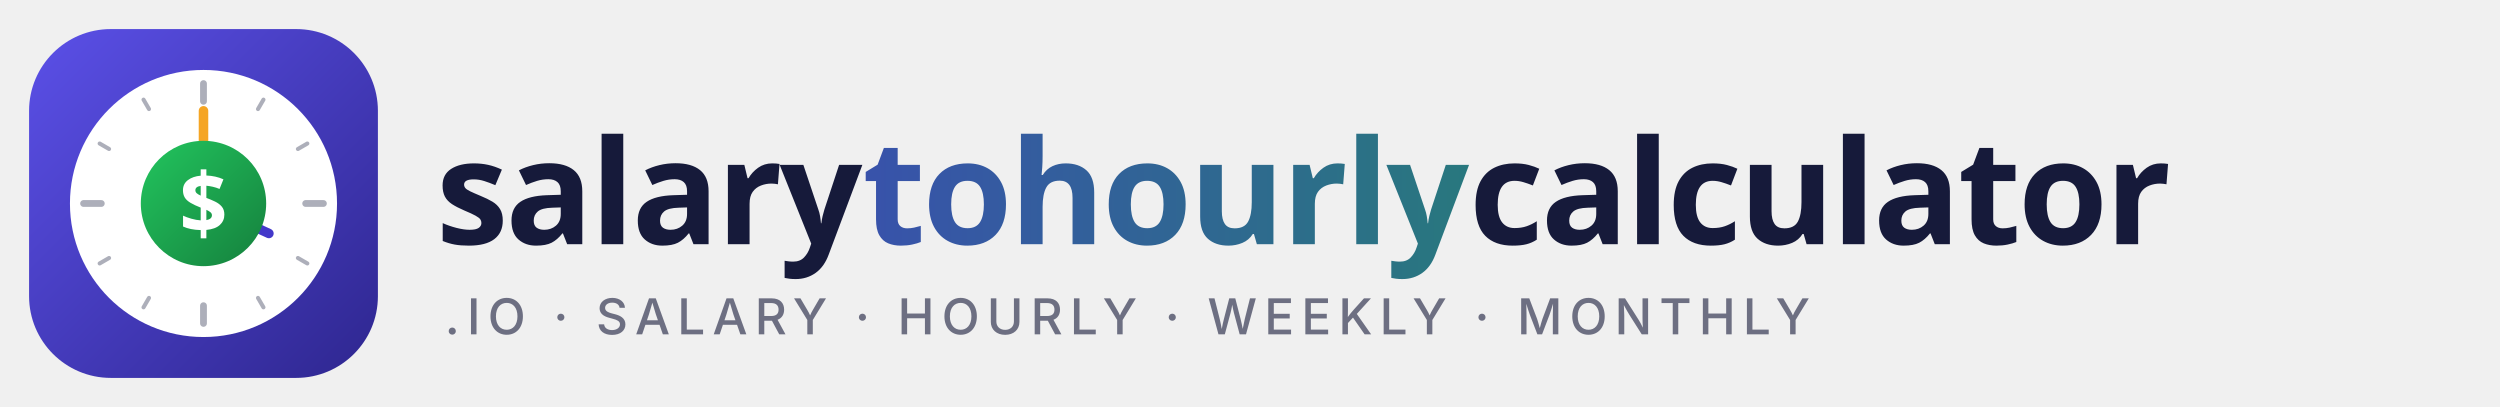
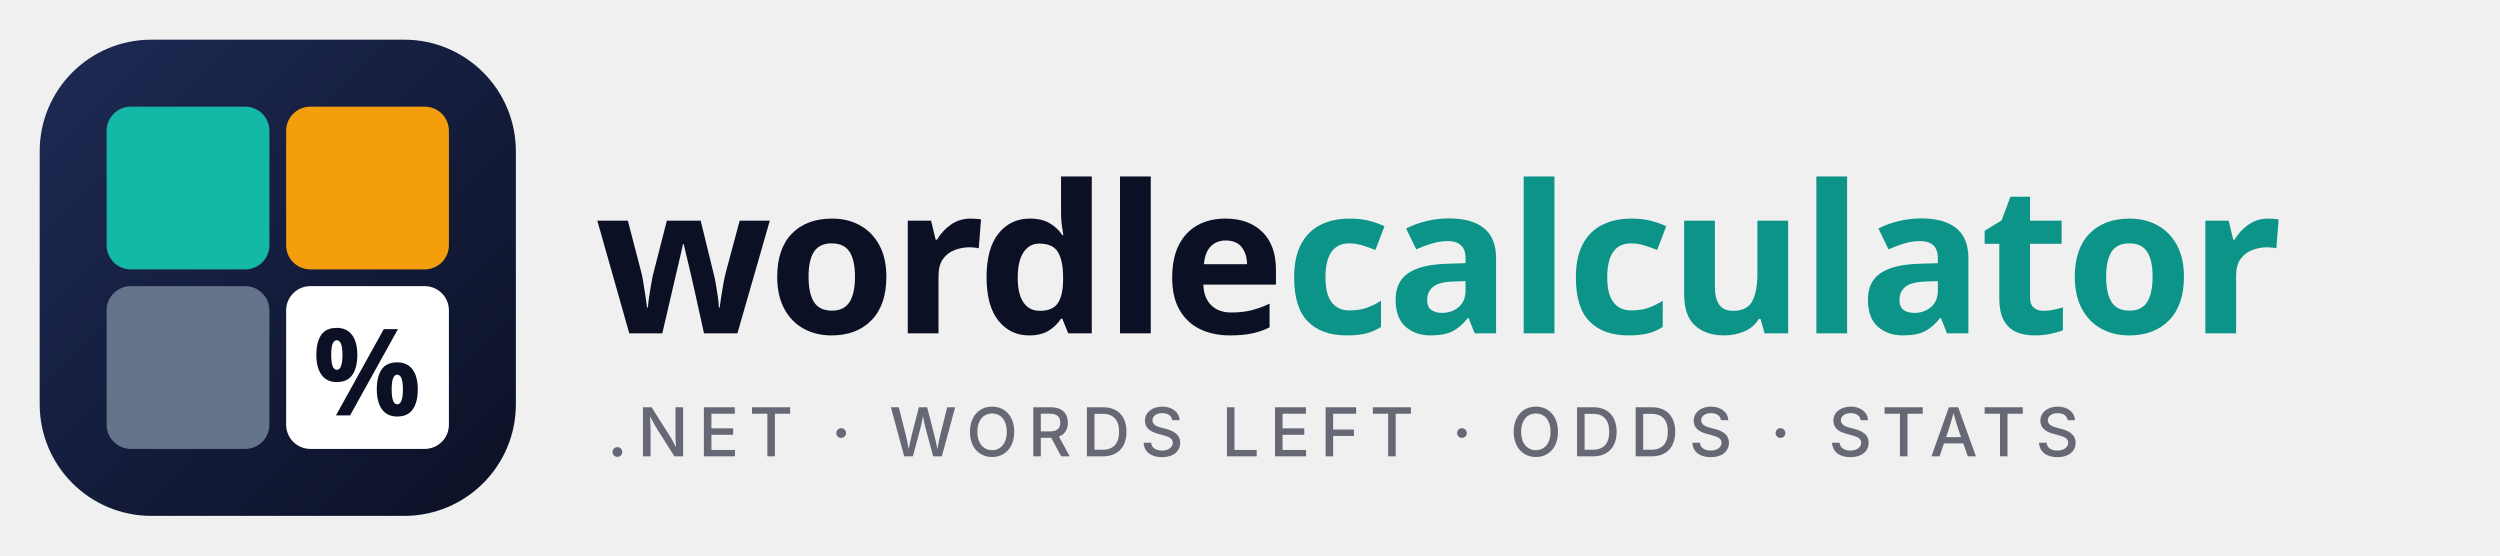
- <svg xmlns="http://www.w3.org/2000/svg" viewBox="0 0 1720 280">
+ <svg xmlns="http://www.w3.org/2000/svg" viewBox="0 0 1260 280">
  <defs>
-     <linearGradient id="tile" x1="0" y1="0" x2="1" y2="1">
-       <stop offset="0" stop-color="#5B50E8" />
-       <stop offset="1" stop-color="#2E268F" />
+     <linearGradient id="tilebg" x1="0" y1="0" x2="1" y2="1">
+       <stop offset="0" stop-color="#1E2A55" />
+       <stop offset="1" stop-color="#0B1024" />
    </linearGradient>
    <linearGradient id="brand" x1="0" y1="0" x2="1" y2="1">
-       <stop offset="0" stop-color="#5B50E8" />
-       <stop offset="1" stop-color="#3B32B8" />
-     </linearGradient>
-     <linearGradient id="money" x1="0" y1="0" x2="1" y2="1">
-       <stop offset="0" stop-color="#22C55E" />
-       <stop offset="1" stop-color="#15803D" />
+       <stop offset="0" stop-color="#2DD4BF" />
+       <stop offset="1" stop-color="#0D9488" />
    </linearGradient>
    <linearGradient id="accent" x1="0" y1="0" x2="1" y2="0">
-       <stop offset="0" stop-color="#4338CA" />
-       <stop offset="1" stop-color="#16A34A" />
+       <stop offset="0" stop-color="#2DD4BF" />
+       <stop offset="1" stop-color="#F59E0B" />
    </linearGradient>
    <linearGradient id="bg" x1="0" y1="0" x2="1" y2="1">
-       <stop offset="0" stop-color="#F6F6FF" />
-       <stop offset="1" stop-color="#F1FAF4" />
+       <stop offset="0" stop-color="#080C1C" />
+       <stop offset="1" stop-color="#131B3A" />
    </linearGradient>
    <radialGradient id="glowA" cx="0.5" cy="0.5" r="0.5">
-       <stop offset="0" stop-color="#8B83FF" stop-opacity="0.26" />
-       <stop offset="1" stop-color="#8B83FF" stop-opacity="0" />
+       <stop offset="0" stop-color="#14B8A6" stop-opacity="0.18" />
+       <stop offset="1" stop-color="#14B8A6" stop-opacity="0" />
    </radialGradient>
    <radialGradient id="glowB" cx="0.5" cy="0.5" r="0.5">
-       <stop offset="0" stop-color="#4ADE80" stop-opacity="0.20" />
-       <stop offset="1" stop-color="#4ADE80" stop-opacity="0" />
+       <stop offset="0" stop-color="#F59E0B" stop-opacity="0.14" />
+       <stop offset="1" stop-color="#F59E0B" stop-opacity="0" />
    </radialGradient>
    <filter id="shadow" x="-20%" y="-20%" width="140%" height="140%">
-       <feDropShadow dx="0" dy="16" stdDeviation="20" flood-color="#161A3A" flood-opacity="0.14" />
+       <feDropShadow dx="0" dy="18" stdDeviation="22" flood-color="#000" flood-opacity="0.55" />
    </filter>
  </defs>
  <g transform="translate(20,20) scale(0.46875)">
-     <rect width="512" height="512" rx="120" fill="url(#tile)" />
-     <circle cx="256" cy="256" r="196" fill="#fff" />
-     <line x1="256.0" y1="106.0" x2="256.0" y2="80.0" stroke="#161A3A" stroke-opacity="0.35" stroke-width="10" stroke-linecap="round" />
-     <line x1="336.0" y1="117.4" x2="344.0" y2="103.6" stroke="#161A3A" stroke-opacity="0.35" stroke-width="6" stroke-linecap="round" />
-     <line x1="394.6" y1="176.0" x2="408.4" y2="168.0" stroke="#161A3A" stroke-opacity="0.35" stroke-width="6" stroke-linecap="round" />
-     <line x1="406.0" y1="256.0" x2="432.0" y2="256.0" stroke="#161A3A" stroke-opacity="0.35" stroke-width="10" stroke-linecap="round" />
-     <line x1="394.6" y1="336.0" x2="408.4" y2="344.0" stroke="#161A3A" stroke-opacity="0.35" stroke-width="6" stroke-linecap="round" />
-     <line x1="336.0" y1="394.6" x2="344.0" y2="408.4" stroke="#161A3A" stroke-opacity="0.35" stroke-width="6" stroke-linecap="round" />
-     <line x1="256.0" y1="406.0" x2="256.0" y2="432.0" stroke="#161A3A" stroke-opacity="0.35" stroke-width="10" stroke-linecap="round" />
-     <line x1="176.0" y1="394.6" x2="168.0" y2="408.4" stroke="#161A3A" stroke-opacity="0.35" stroke-width="6" stroke-linecap="round" />
-     <line x1="117.4" y1="336.0" x2="103.6" y2="344.0" stroke="#161A3A" stroke-opacity="0.35" stroke-width="6" stroke-linecap="round" />
-     <line x1="106.0" y1="256.0" x2="80.0" y2="256.0" stroke="#161A3A" stroke-opacity="0.35" stroke-width="10" stroke-linecap="round" />
-     <line x1="117.4" y1="176.0" x2="103.6" y2="168.0" stroke="#161A3A" stroke-opacity="0.35" stroke-width="6" stroke-linecap="round" />
-     <line x1="176.0" y1="117.4" x2="168.0" y2="103.6" stroke="#161A3A" stroke-opacity="0.35" stroke-width="6" stroke-linecap="round" />
-     <path d="M256 256 L256 120" stroke="#F5A524" stroke-width="14" stroke-linecap="round" />
-     <path d="M256 256 L352 300" stroke="#4338CA" stroke-width="14" stroke-linecap="round" />
-     <circle cx="256" cy="256" r="92" fill="url(#money)" />
-     <text x="256" y="300" text-anchor="middle" font-family="Poppins" font-weight="800" font-size="124" fill="#fff">$</text>
+     <rect width="512" height="512" rx="120" fill="url(#tilebg)" />
+     <rect x="72" y="72" width="175.0" height="175.0" rx="26" fill="#14B8A6" />
+     <rect x="265.0" y="72" width="175.0" height="175.0" rx="26" fill="#F59E0B" />
+     <rect x="72" y="265.0" width="175.0" height="175.0" rx="26" fill="#64748B" />
+     <rect x="265.0" y="265.0" width="175.0" height="175.0" rx="26" fill="#fff" />
+     <text x="352" y="404" text-anchor="middle" font-family="Poppins" font-weight="800" font-size="130" fill="#0B1024">%</text>
  </g>
-   <text x="300" y="168" font-family="Poppins" font-weight="700" font-size="100" fill="#161A3A" letter-spacing="-2">salary<tspan fill="url(#accent)">tohourly</tspan>calculator</text>
-   <text x="306" y="230" font-family="Inter" font-weight="500" font-size="34" fill="#161A3A" fill-opacity="0.6" letter-spacing="5">.IO · SALARY · HOURLY · WEEKLY · MONTHLY</text>
+   <text x="300" y="168" font-family="Poppins" font-weight="700" font-size="104" fill="#0B1024" letter-spacing="-2">wordle<tspan fill="#0D9488">calculator</tspan>
+   </text>
+   <text x="306" y="230" font-family="Inter" font-weight="500" font-size="34" fill="#0B1024" fill-opacity="0.6" letter-spacing="5">.NET · WORDS LEFT · ODDS · STATS</text>
</svg>
